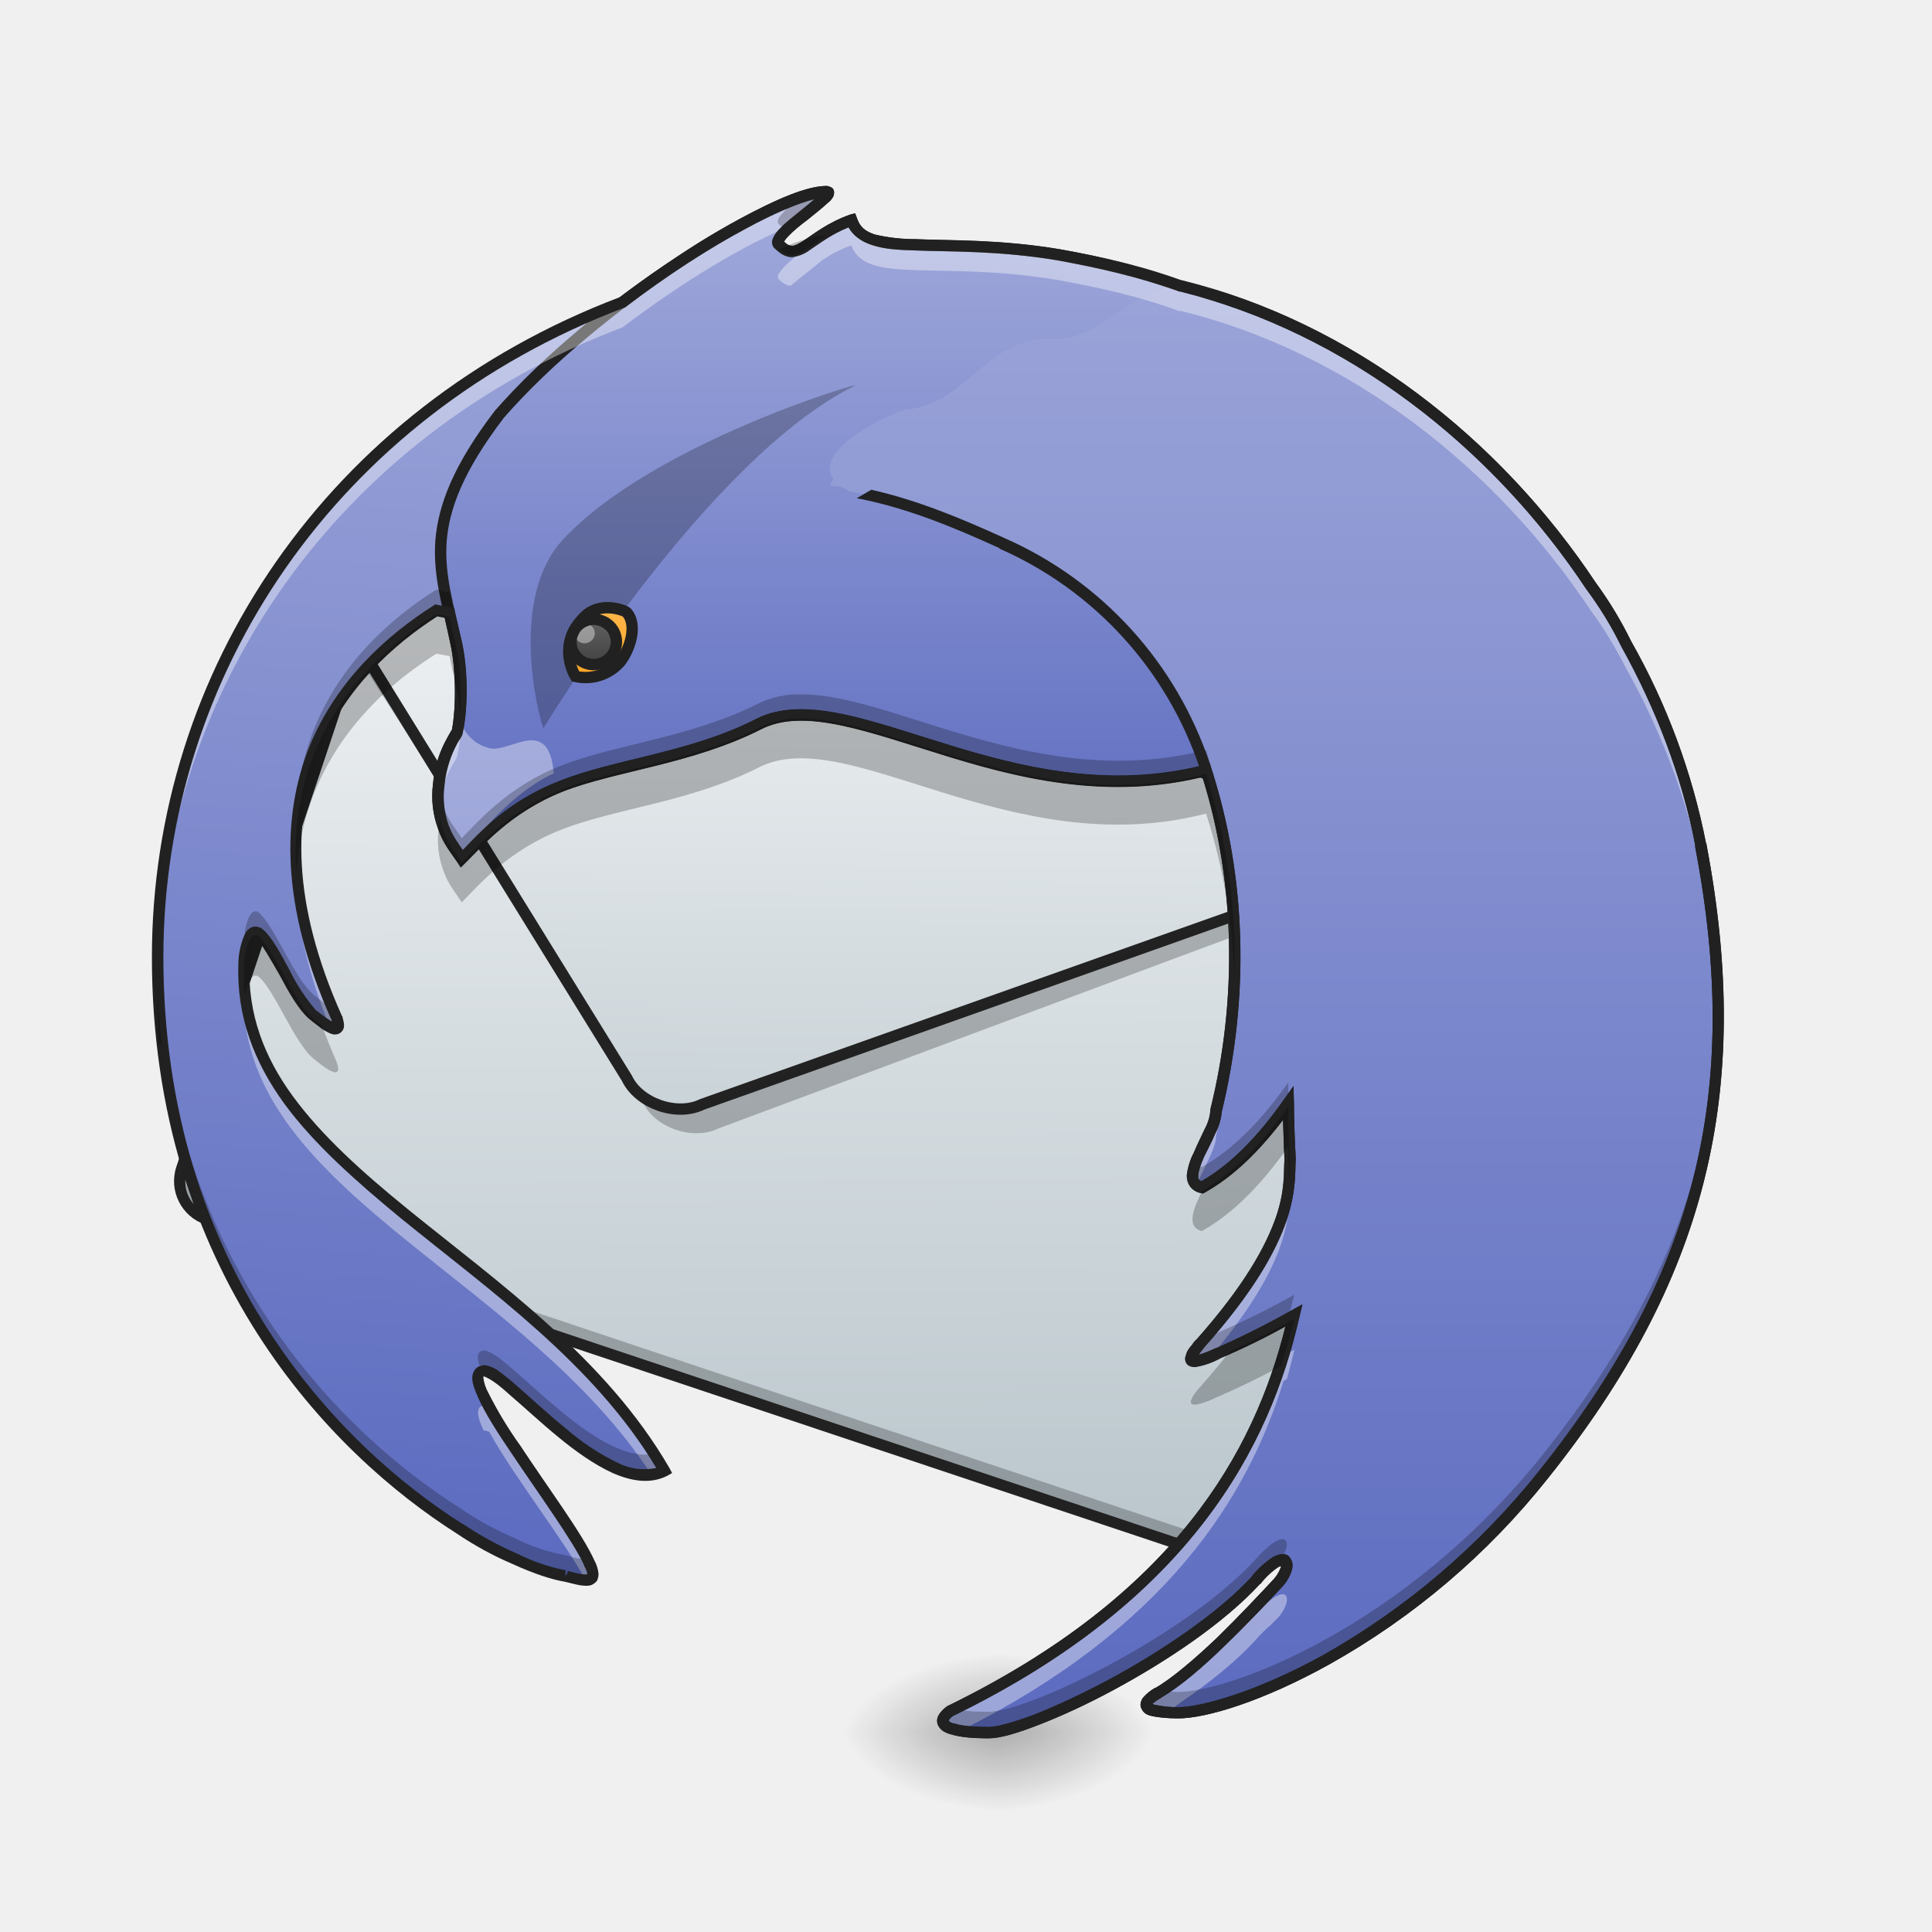
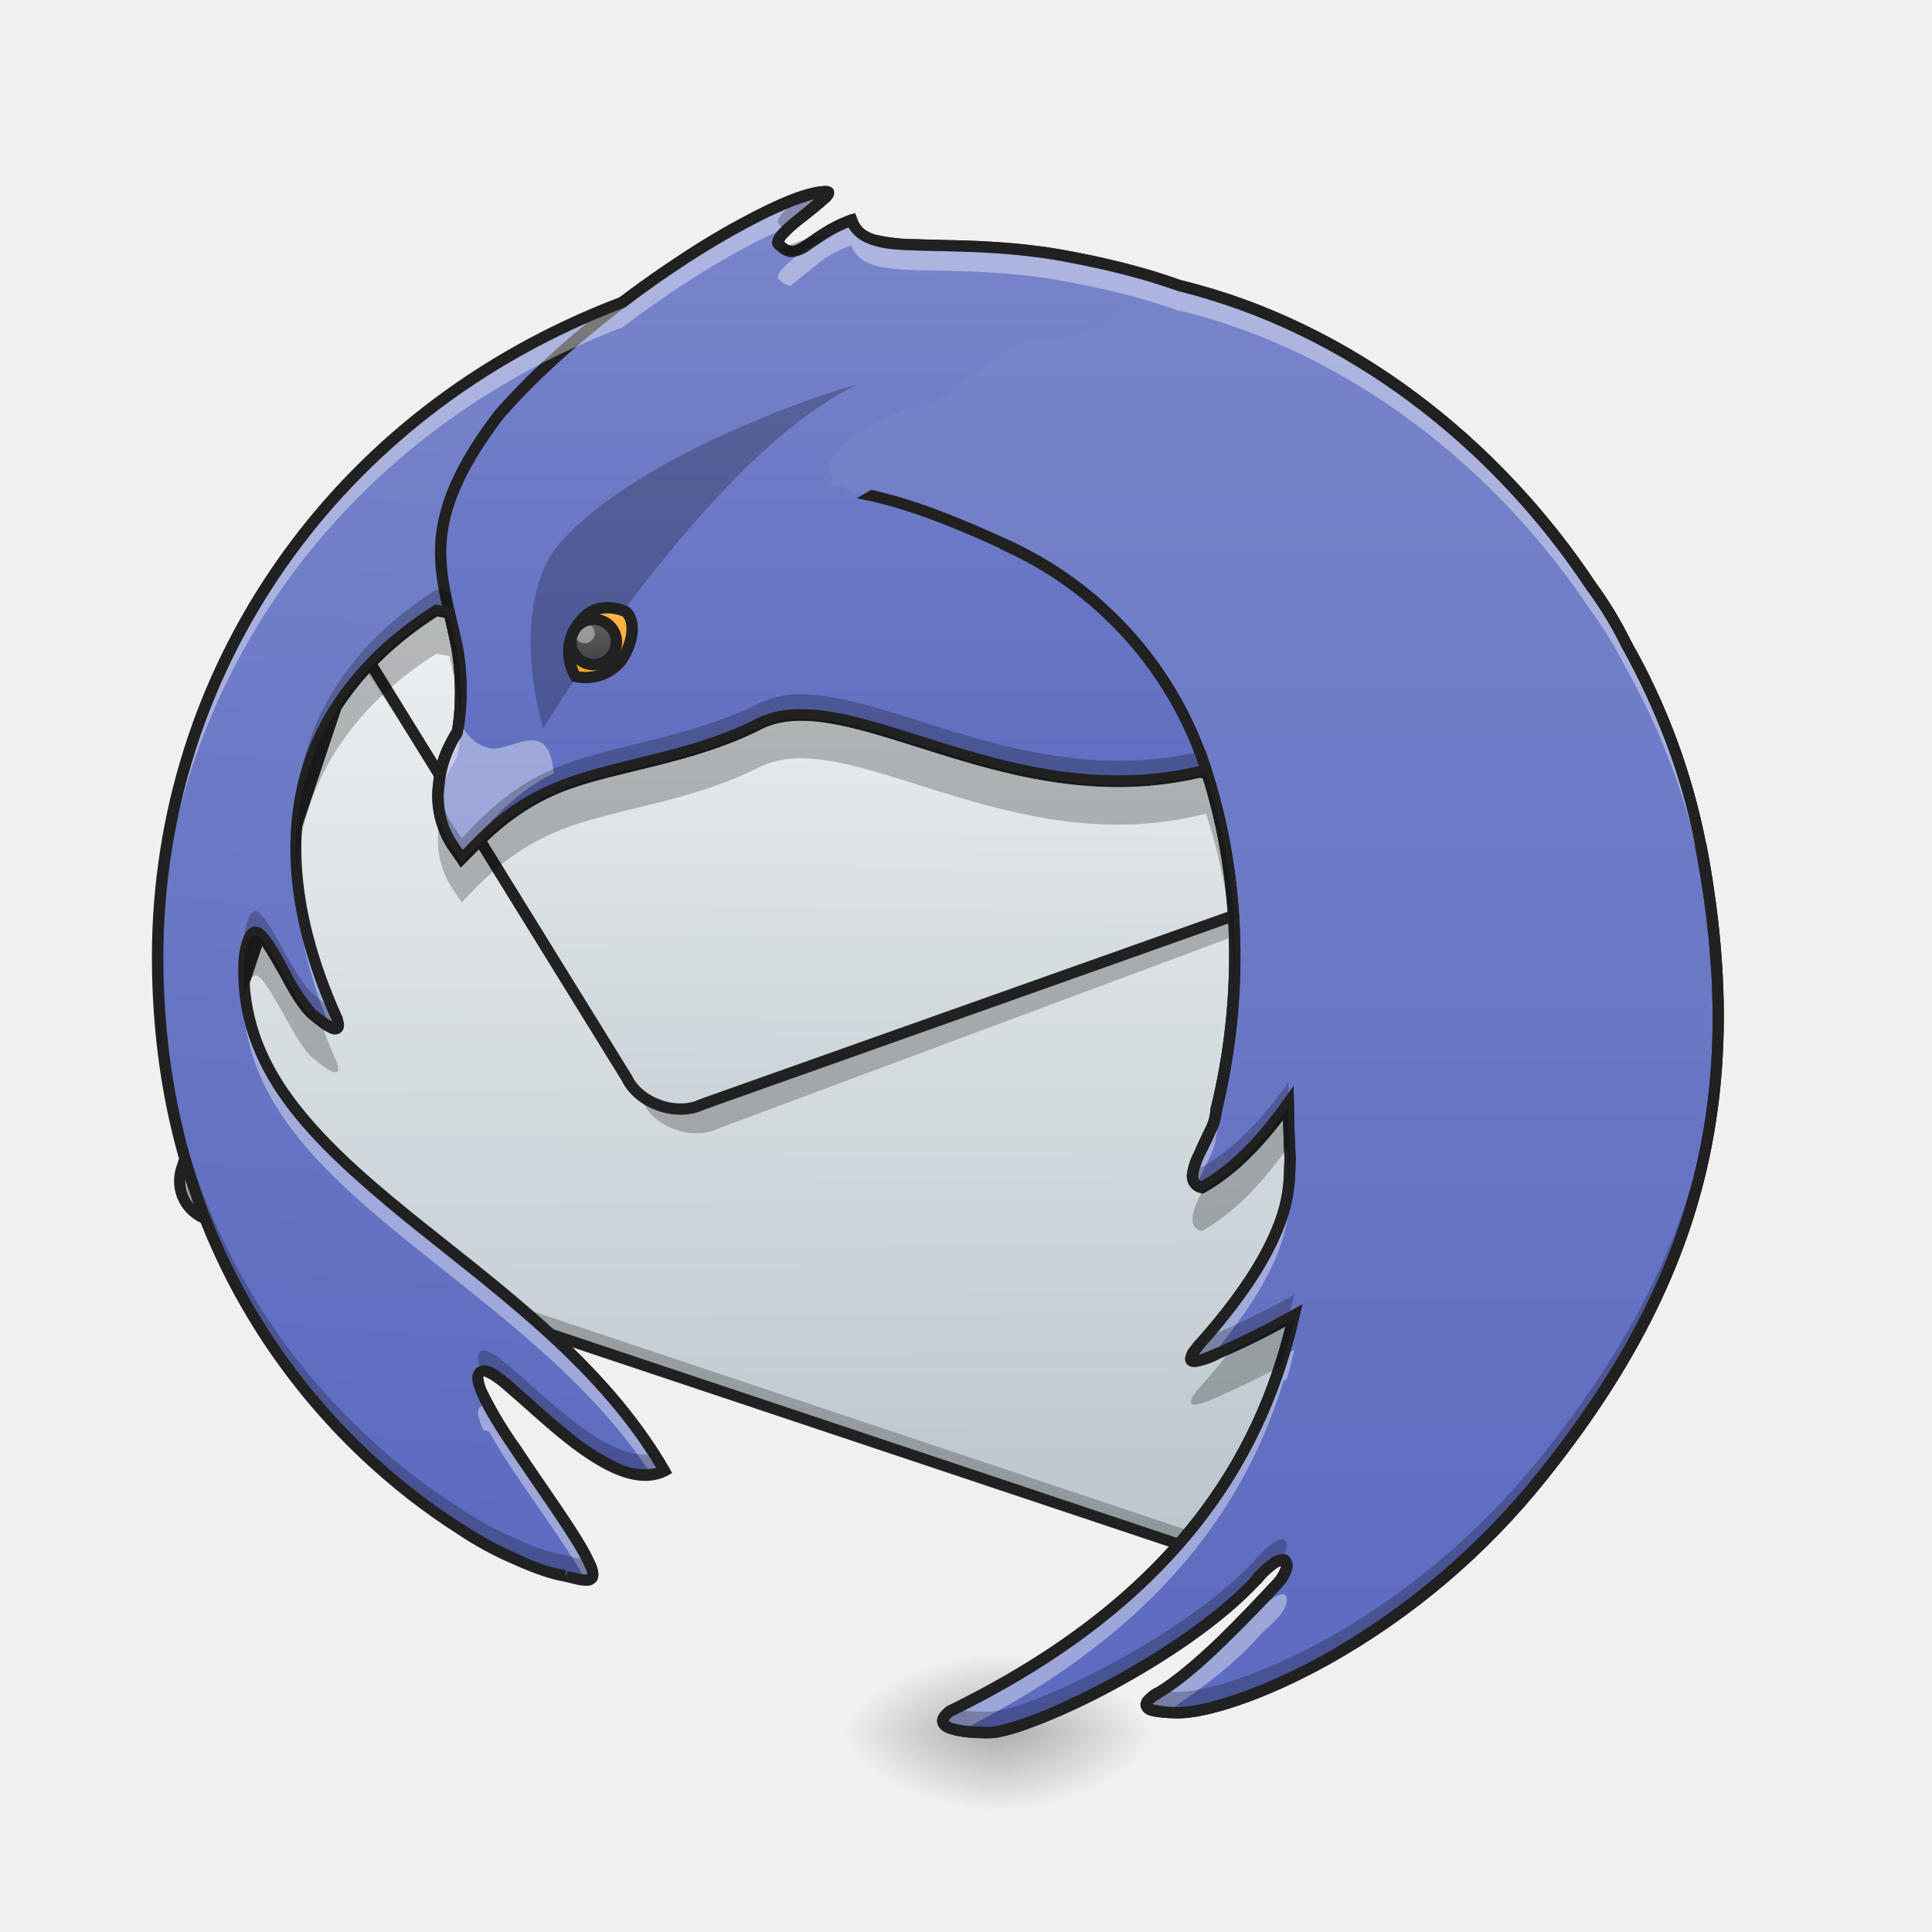
<svg xmlns="http://www.w3.org/2000/svg" width="16pt" height="16pt" viewBox="0 0 16 16">
  <defs>
    <linearGradient id="a" gradientUnits="userSpaceOnUse" x1="771.693" y1="278.21" x2="677.333" y2=".667" gradientTransform="matrix(.02964 .0099 -.0099 .02964 -12.18 -1.542)">
      <stop offset="0" stop-color="#b0bec5" />
      <stop offset="1" stop-color="#eceff1" />
    </linearGradient>
    <linearGradient id="b" gradientUnits="userSpaceOnUse" x1="748.215" y1="207.945" x2="677.333" y2=".667" gradientTransform="scale(3.77953) rotate(18.476 -59.067 -1320.445)">
      <stop offset="0" stop-color="#b0bec5" />
      <stop offset="1" stop-color="#eceff1" />
    </linearGradient>
    <linearGradient id="c" gradientUnits="userSpaceOnUse" x1="640" y1="1575.118" x2="720" y2="175.118" gradientTransform="rotate(.882) scale(.00827)">
      <stop offset="0" stop-color="#5c6bc0" />
-       <stop offset="1" stop-color="#9fa8da" />
+       <stop offset="1" stop-color="#7986cb" />
    </linearGradient>
    <linearGradient id="d" gradientUnits="userSpaceOnUse" x1="222.25" y1="16.542" x2="222.25" y2="-158.083" gradientTransform="matrix(.03125 0 0 .03125 0 6.72)">
      <stop offset="0" stop-color="#5c6bc0" />
-       <stop offset="1" stop-color="#9fa8da" />
+       <stop offset="1" stop-color="#7986cb" />
    </linearGradient>
    <radialGradient id="e" gradientUnits="userSpaceOnUse" cx="450.909" cy="189.579" fx="450.909" fy="189.579" r="21.167" gradientTransform="matrix(0 -.03907 -.07032 0 21.435 32.128)">
      <stop offset="0" stop-opacity=".314" />
      <stop offset=".222" stop-opacity=".275" />
      <stop offset="1" stop-opacity="0" />
    </radialGradient>
    <radialGradient id="f" gradientUnits="userSpaceOnUse" cx="450.909" cy="189.579" fx="450.909" fy="189.579" r="21.167" gradientTransform="matrix(0 .03907 .07032 0 -4.897 -3.433)">
      <stop offset="0" stop-opacity=".314" />
      <stop offset=".222" stop-opacity=".275" />
      <stop offset="1" stop-opacity="0" />
    </radialGradient>
    <radialGradient id="g" gradientUnits="userSpaceOnUse" cx="450.909" cy="189.579" fx="450.909" fy="189.579" r="21.167" gradientTransform="matrix(0 -.03907 .07032 0 -4.897 32.128)">
      <stop offset="0" stop-opacity=".314" />
      <stop offset=".222" stop-opacity=".275" />
      <stop offset="1" stop-opacity="0" />
    </radialGradient>
    <radialGradient id="h" gradientUnits="userSpaceOnUse" cx="450.909" cy="189.579" fx="450.909" fy="189.579" r="21.167" gradientTransform="matrix(0 .03907 -.07032 0 21.435 -3.433)">
      <stop offset="0" stop-opacity=".314" />
      <stop offset=".222" stop-opacity=".275" />
      <stop offset="1" stop-opacity="0" />
    </radialGradient>
    <linearGradient id="i" gradientUnits="userSpaceOnUse" x1="359.833" y1="244.083" x2="359.833" y2="-168.667" gradientTransform="matrix(.03125 0 0 .03125 0 6.72)">
      <stop offset="0" stop-color="#5c6bc0" />
-       <stop offset="1" stop-color="#9fa8da" />
+       <stop offset="1" stop-color="#7986cb" />
    </linearGradient>
    <linearGradient id="j" gradientUnits="userSpaceOnUse" x1="158.75" y1="-36.375" x2="158.75" y2="-54.896" gradientTransform="matrix(.03125 0 0 .03125 0 6.72)">
      <stop offset="0" stop-color="#ffa726" />
      <stop offset="1" stop-color="#ffb74d" />
    </linearGradient>
    <linearGradient id="k" gradientUnits="userSpaceOnUse" x1="157.427" y1="-39.021" x2="157.427" y2="-50.927" gradientTransform="matrix(.03125 0 0 .03125 0 6.72)">
      <stop offset="0" stop-color="#424242" />
      <stop offset="1" stop-color="#616161" />
    </linearGradient>
  </defs>
  <path d="M3.813 3.824l8.156 2.727a.327.327 0 0 1 .207.418l-1.887 5.644a.326.326 0 0 1-.418.211l-8.156-2.726a.33.33 0 0 1-.207-.418L3.395 4.03a.329.329 0 0 1 .417-.207zm0 0" fill="url(#a)" />
  <path d="M3.055 5.336L3 5.496l2.328 3.64c.102.208.418.313.625.208l5.18-1.93.05-.156a.333.333 0 0 0-.003-.23l-.047.136-5.18 1.934c-.207.105-.523 0-.625-.211zm0 0M1.547 9.555l-.05.156a.333.333 0 0 0 .206.422l8.156 2.722a.333.333 0 0 0 .422-.207l.051-.156a.33.33 0 0 1-.418.207L1.758 9.973a.326.326 0 0 1-.211-.418zm0 0" fill-opacity=".235" />
  <path d="M3.828 3.781a.373.373 0 0 0-.476.239L1.46 9.664a.38.38 0 0 0 .238.477l8.156 2.726c.2.067.415-.043.48-.238l1.888-5.649a.382.382 0 0 0-.239-.476zm-.031.086l8.156 2.727a.28.28 0 0 1 .18.36l-1.887 5.648a.287.287 0 0 1-.36.18L1.73 10.054a.281.281 0 0 1-.18-.36l1.887-5.648c.051-.149.211-.23.36-.18zm0 0" fill="#212121" fill-opacity=".99" />
  <path d="M410.984 485.623c0 .945-.472 1.417-.472 1.89L362.8 629.703l281.548 440.274c12.282 25.037 50.546 37.791 75.583 25.037l626.397-233.364 6.141-18.896c7.086-21.258-4.251-43.933-25.037-50.546zm0 0" transform="rotate(.882) scale(.00827)" fill="url(#b)" stroke-width="11.339" stroke-linecap="square" stroke-linejoin="round" stroke="#212121" stroke-opacity=".99" />
  <path d="M7.488 2.05c-3.773.122-6.183 2.84-6.183 5.876 0 2.59 1.472 4.082 2.504 4.734.14.094.293.18.457.25.183.086.328.13.418.14.195.055.277.055.195-.109-.18-.41-1.156-1.57-.867-1.59.207.02 1.008 1.07 1.488.829-1.035-1.801-3.55-2.485-3.48-4.2.007-.164.058-.312.128-.246.122.106.29.536.438.664.187.157.242.153.203.036-.855-1.903.082-2.91.824-3.38l8.262 1.536-1.402 5.96c1.851-.804 1.664-.777 2.168-1.323 1.226-1.325 1.398-2.079 1.086-4.305-.207-1.5-1.317-2.984-2.536-3.477-.761-.496-1.73-.656-2.265-.715a6.214 6.214 0 0 0-1.512.016H7.22c.011-.016.02-.023.02-.023s-.024.004-.067.023a7.586 7.586 0 0 0-.426.02c.195-.215.356-.325.356-.325s-.192.028-.536.34a6.558 6.558 0 0 0-.484.059c.102-.137.207-.254.3-.348.532-.172 1.118-.347 1.106-.441zm-1.836.716l-.007.007c-.036.032-.067.07-.098.106.004-.012.008-.024.008-.031.008-.024.043-.055.097-.082zm0 0" fill="url(#c)" />
  <path d="M6.844 1.586c-.426.004-1.91.93-2.711 1.848-.676.886-.485 1.289-.356 1.886.047.203.055.528.008.735-.008.043-.12.152-.152.441a.744.744 0 0 0 .039.356c.039.113.105.187.152.257.13-.125.375-.421.824-.597.446-.18 1.075-.23 1.637-.516.766-.39 2.184.887 3.887.332.07-.023.137-.094.2-.191.308-.012.605-.059.874-.145.543-.18-.207-2.48.086-2.55-.008-.012-.016-.02-.023-.032a.03.03 0 0 1 .02-.008 2.93 2.93 0 0 0-.481-.425c-.668-.543-1.352-.735-2.082-.868-.993-.164-1.598.047-1.715-.285-.352.121-.438.367-.602.203-.082-.082.516-.433.395-.441zm0 0" fill="url(#d)" />
  <path d="M8.27 14.348h1.324v-.66H8.27zm0 0" fill="url(#e)" />
  <path d="M8.27 14.348H6.945v.66H8.27zm0 0" fill="url(#f)" />
  <path d="M8.27 14.348H6.945v-.66H8.27zm0 0" fill="url(#g)" />
  <path d="M8.27 14.348h1.324v.66H8.27zm0 0" fill="url(#h)" />
  <path d="M6.844 1.54c-.121 0-.297.062-.512.167a6.077 6.077 0 0 0-.73.422c-.528.348-1.098.808-1.504 1.273-.344.45-.47.782-.493 1.078-.02.297.063.555.125.852.043.191.051.516.012.715 0-.008-.008.012-.02.031-.011.02-.027.047-.046.086a.935.935 0 0 0-.09.328.782.782 0 0 0 .043.375c.043.125.11.2.156.27l.031.047.04-.04c.132-.128.37-.417.808-.59.438-.171 1.07-.226 1.64-.515.18-.09.4-.086.66-.031.263.054.567.16.9.262.663.203 1.456.386 2.32.101a.45.45 0 0 0 .214-.191c.301-.012.594-.055.864-.145a.303.303 0 0 0 .175-.183.98.98 0 0 0 .055-.32c.012-.25-.023-.56-.062-.864-.043-.3-.09-.602-.11-.828a1.319 1.319 0 0 1-.008-.27.22.22 0 0 1 .02-.07c.008-.012.008-.012.012-.012l.078-.02-.031-.034.023-.004-.05-.059a3.347 3.347 0 0 0-.485-.43c-.676-.55-1.371-.746-2.106-.878-.5-.083-.906-.07-1.191-.083a1.45 1.45 0 0 1-.34-.039c-.078-.027-.12-.062-.144-.132l-.016-.043-.043.011c-.187.067-.305.164-.383.215-.043.028-.074.043-.093.043-.02 0-.04-.004-.07-.035a.206.206 0 0 1 .034-.043c.04-.043.102-.094.164-.14.063-.051.122-.098.164-.137a.159.159 0 0 0 .047-.055c.004-.012.012-.04-.004-.063-.02-.019-.039-.019-.05-.023zm-.098.108c-.031.028-.07.059-.113.094-.063.051-.13.102-.172.149a.243.243 0 0 0-.055.074.079.079 0 0 0-.011.043c0 .02.007.039.023.05.047.047.098.075.148.07a.294.294 0 0 0 .141-.058c.082-.054.176-.129.32-.187.04.07.106.117.188.144.098.035.215.043.363.047.293.012.688 0 1.18.082.726.133 1.402.32 2.062.86.157.113.301.238.434.375l-.02.011.032.032c-.008.007-.012.015-.016.023a.279.279 0 0 0-.027.102c-.012.074-.008.175.004.289.02.234.066.53.109.836.043.3.074.605.062.843a.949.949 0 0 1-.046.29c-.032.07-.067.113-.122.128-.265.09-.554.133-.859.145h-.027l-.012.02c-.062.097-.125.156-.176.171-.836.274-1.605.098-2.265-.101-.332-.102-.633-.207-.907-.266-.27-.055-.515-.066-.722.04-.547.28-1.176.331-1.633.515-.422.164-.664.43-.797.57-.043-.062-.086-.121-.117-.203a.71.71 0 0 1-.035-.332.918.918 0 0 1 .082-.3c.015-.032.027-.056.043-.079.011-.02.023-.031.027-.059.047-.218.04-.543-.008-.753-.066-.305-.144-.547-.125-.825.02-.273.137-.586.473-1.027.394-.453.96-.91 1.48-1.254.262-.172.512-.316.723-.418.148-.07.277-.117.371-.14zm0 0" fill="#212121" />
  <path d="M9.777 2.367c-.43.012-.68.5-1.132.438-.493.03-.668.554-1.141.586-.223.066-.766.355-.602.578-.027.035-.027.054-.027.054.031.004.063.004.094.008l.07.04c.441.07.852.242 1.258.425a3.09 3.09 0 0 1 1.68 1.848c.304.914.32 1.922.093 2.855.004.184-.343.574-.117.633.274-.152.512-.41.715-.695 0 .097.004.23.016.46-.016.204.066.618-.743 1.528 0 0-.254.27.149.082.23-.102.441-.207.629-.312-.246 1.066-.887 2.32-2.852 3.277 0 0-.258.176.32.176.329 0 1.641-.637 2.211-1.262.27-.309.32-.129.188.02-.238.253-.7.746-.992.91-.149.09-.168.168.164.168.414 0 1.867-.524 3.02-1.97 1.304-1.628 1.699-3.16 1.308-5.206v-.016a5.635 5.635 0 0 0-.617-1.664 3.46 3.46 0 0 0-.293-.476c-.79-1.192-2-2.141-3.399-2.485zm0 0" fill="url(#i)" />
  <path d="M4.05 6.195c-.21-.054-.25-.258-.25-.258a.949.949 0 0 1-.015.118c-.008.043-.125.152-.152.441a.735.735 0 0 0 .191.613c.387-.562.762-.703.762-.703-.04-.492-.367-.164-.535-.21zm0 0" fill="#fff" fill-opacity=".392" />
  <path d="M4.5 6.031s1.355-2.234 2.578-2.836c.113-.054-1.695.48-2.426 1.285-.43.477-.203 1.415-.152 1.551zm0 0" fill-opacity=".235" />
  <path d="M4.766 5.602s-.168-.262.078-.497c.125-.125.32-.054.343-.035.094.098.036.297-.05.41a.38.38 0 0 1-.371.122zm0 0" fill="url(#j)" />
  <path d="M5.105 5.324a.19.19 0 0 1-.195.18.187.187 0 1 1 .012-.375c.105.004.187.09.183.195zm0 0" fill="url(#k)" />
  <path d="M4.926 5.246c0 .043-.04.082-.086.082a.083.083 0 0 1-.082-.082c0-.047.035-.086.082-.086s.086.04.086.086zm0 0" fill="#fff" fill-opacity=".392" />
  <path d="M5.105 5.324a.19.19 0 0 1-.195.18.187.187 0 1 1 .012-.375c.105.004.187.09.183.195zm0 0" fill="none" stroke-width=".094" stroke="#212121" />
  <path d="M4.766 5.602s-.168-.262.078-.497c.125-.125.32-.054.344-.035.093.098.035.297-.051.41a.38.38 0 0 1-.371.122zm0 0" fill="none" stroke-width=".094" stroke="#212121" />
  <path d="M6.844 1.586c-.278.004-.996.39-1.688.914-2.406.914-3.851 3.074-3.851 5.426v.105c.043-2.312 1.48-4.422 3.851-5.32.512-.39 1.043-.703 1.395-.84.144-.129.375-.281.293-.285zm.207.238a.968.968 0 0 0-.239.117c-.12.11-.421.313-.363.371.035.036.067.051.098.055.086-.074.203-.16.266-.215.066-.043.14-.086.238-.12.117.331.722.12 1.715.288.343.063.68.137 1.004.258.003-.004.003-.004.007-.004 1.399.344 2.61 1.297 3.399 2.485.11.148.207.312.293.48.289.52.508 1.086.617 1.664v.012c.09.46.137.894.144 1.308a7.49 7.49 0 0 0-.144-1.515v-.016a5.635 5.635 0 0 0-.617-1.664 3.46 3.46 0 0 0-.293-.476c-.79-1.192-2-2.141-3.399-2.485H9.77a5.824 5.824 0 0 0-1.004-.258c-.993-.164-1.598.047-1.715-.285zm-3.239 4.04a.902.902 0 0 1-.027.19c-.008.044-.12.153-.152.442a1.17 1.17 0 0 0 0 .203c.031-.285.144-.394.152-.433a.941.941 0 0 0 .027-.192v.04a2.668 2.668 0 0 0 0-.25zM2.454 7.167a2.586 2.586 0 0 0 0 .246V7.38c.02.332.106.707.277 1.121.07.04.086.012.06-.066-.212-.473-.317-.895-.337-1.266zm7.77.89c-.008.383-.063.77-.153 1.141.004.168-.289.516-.16.614.055-.137.16-.301.16-.403.09-.375.145-.758.153-1.144v.043a2.668 2.668 0 0 0 0-.25zm-8.2.141c0 .024-.003.043-.003.067-.004.062 0 .117.003.175v-.035c.137 1.508 2.329 2.211 3.372 3.809.035-.008.07-.016.105-.035-.988-1.723-3.332-2.422-3.477-3.98zm8.653 1.547c-.012.238-.086.649-.735 1.379 0 0-.226.242.086.11.567-.669.637-1.051.649-1.282 0 .012.004.027.004.04 0-.044 0-.079.004-.11-.004-.051-.004-.098-.008-.137zm.043 1.434a.668.668 0 0 0-.09.05c-.305.985-1 2.082-2.762 2.942 0 0-.18.121.09.16 1.695-.848 2.375-1.926 2.672-2.895a.224.224 0 0 0 .027-.015c.024-.082.043-.164.063-.242zm-6.707.46c-.074.005-.067.083-.008.208h.008c.011 0 .023.004.039.011.191.352.633.918.797 1.227.07 0 .086-.04.03-.145-.124-.28-.62-.914-.827-1.289a.087.087 0 0 0-.04-.011zm6.61 1.563c-.04 0-.114.043-.224.168a3.42 3.42 0 0 1-.625.52c-.062.05-.125.093-.18.125-.132.082-.16.152.071.164.035-.024.074-.051.11-.078.242-.165.464-.344.624-.52a1.16 1.16 0 0 1 .122-.121l.066-.066c.078-.09.094-.192.035-.192zm0 0" fill="#fff" fill-opacity=".392" />
  <path d="M6.844 1.586a.69.69 0 0 0-.215.047c-.113.09-.219.183-.18.222.024.024.047.04.067.047.136-.132.414-.312.328-.316zm-3.23 3.297c-.548.344-1.2.984-1.165 2.058.035-.972.649-1.562 1.164-1.886l.11.02c.015.081.035.16.054.245.02.09.032.2.035.317a1.87 1.87 0 0 0-.035-.485c-.02-.086-.039-.168-.054-.246zm3.019.867a.77.77 0 0 0-.348.074c-.562.285-1.191.34-1.637.516-.449.176-.695.473-.824.601-.047-.074-.113-.144-.152-.261a.626.626 0 0 1-.04-.168.74.74 0 0 0 .04.34c.039.113.105.187.152.257.13-.125.375-.421.824-.597.446-.18 1.075-.23 1.637-.516.738-.375 2.082.797 3.703.383.153.469.227.96.235 1.453a4.94 4.94 0 0 0-.235-1.621c-1.394.355-2.582-.465-3.355-.461zM2.117 7.547c-.054-.004-.094.125-.097.262v.156c.011-.16.062-.293.128-.23.122.105.29.535.438.663.187.157.242.153.203.036-.012-.032-.027-.063-.039-.094a.645.645 0 0 1-.164-.113c-.148-.13-.316-.559-.438-.665a.036.036 0 0 0-.03-.015zm-.812.3v.079c0 2.59 1.472 4.082 2.504 4.734.14.094.293.18.457.25.183.086.328.13.418.14.195.055.277.055.195-.109l-.012-.027a.602.602 0 0 1-.183-.035 1.422 1.422 0 0 1-.418-.14 2.573 2.573 0 0 1-.457-.25c-1.02-.645-2.473-2.11-2.504-4.641zm12.925.489c-.02 1.348-.488 2.5-1.453 3.71-1.152 1.442-2.605 1.966-3.02 1.966-.058 0-.105-.004-.144-.008a.085.085 0 0 0-.02.012c-.148.09-.167.168.165.168.414 0 1.867-.524 3.02-1.97 1.007-1.257 1.472-2.456 1.452-3.878zm-3.562.629c-.203.289-.441.547-.715.7a.144.144 0 0 1-.055-.032c-.035.097-.039.176.055.199.274-.152.512-.41.715-.695 0 .086.004.199.012.379 0-.036 0-.063.004-.09a9.228 9.228 0 0 1-.016-.461zm.05 1.758c-.187.105-.398.21-.628.312l-.113.047c-.012.016-.024.027-.036.043 0 0-.254.27.149.082.21-.094.402-.191.578-.285.016-.067.035-.133.05-.2zm-6.706.46c-.07.005-.067.07-.024.172l.024-.003c.207.02 1.008 1.07 1.488.828a2.717 2.717 0 0 0-.086-.14c-.484.093-1.207-.84-1.402-.856zm6.61 1.563c-.04 0-.114.043-.224.168-.57.625-1.882 1.262-2.21 1.262-.137 0-.227-.008-.286-.024a.158.158 0 0 0-.035.02s-.258.176.32.176c.329 0 1.641-.637 2.211-1.262.09-.106.157-.152.2-.164.07-.086.078-.176.023-.176zm0 0" fill-opacity=".235" />
  <path d="M6.844 1.54c-.16 0-.407.105-.711.269-.301.164-.653.39-1 .652-2.418.918-3.875 3.094-3.875 5.465 0 2.605 1.484 4.113 2.523 4.773.145.098.301.184.465.254.18.082.328.129.426.145.05.011.09.023.129.03.039.005.07.009.101-.003a.122.122 0 0 0 .043-.035.153.153 0 0 0 .012-.055.288.288 0 0 0-.035-.113c-.098-.219-.387-.606-.613-.95a3.27 3.27 0 0 1-.266-.44.336.336 0 0 1-.04-.122c0-.012.005-.012 0-.008l.005-.004c.008.004.039.016.078.043.043.028.09.07.144.118.114.097.247.222.391.34.145.12.3.23.453.3.153.067.309.094.45.024l.042-.024-.023-.043c-.527-.91-1.418-1.535-2.168-2.144-.375-.305-.71-.606-.95-.934-.237-.324-.374-.68-.359-1.094a.702.702 0 0 1 .036-.195c.007-.012.015-.02.015-.023.047.043.121.175.2.312.074.14.152.277.238.356.047.039.09.07.12.093.036.02.06.036.09.04.016 0 .036 0 .051-.012a.072.072 0 0 0 .032-.047c.004-.031-.004-.055-.012-.086v-.004l-.004-.004c-.422-.941-.402-1.652-.187-2.191.214-.528.617-.887.976-1.118l.063.012.046.215c.043.191.051.516.012.715 0-.008-.008.012-.02.031-.011.02-.027.047-.046.086a.935.935 0 0 0-.09.328.782.782 0 0 0 .043.375c.043.125.11.2.156.27l.031.047.04-.04c.132-.128.37-.417.808-.59.438-.171 1.07-.226 1.64-.515.173-.09.383-.086.633-.039.25.05.54.148.856.246.621.191 1.355.383 2.164.188.277.886.29 1.855.066 2.753V9.2a.386.386 0 0 1-.046.149c-.028.062-.063.129-.09.195a.538.538 0 0 0-.059.191c0 .032.008.063.027.09.02.028.051.047.086.055l.02.004.016-.008c.246-.137.46-.355.648-.602.004.086.004.165.012.325-.008.109.008.25-.07.48-.083.238-.258.563-.66 1.016 0 0-.02.015-.036.043-.02.023-.043.05-.05.086a.068.068 0 0 0 .007.07c.016.023.047.027.07.027a.64.64 0 0 0 .211-.074 5.7 5.7 0 0 0 .536-.262c-.258 1.036-.91 2.223-2.801 3.145H7.84v.004s-.02.012-.04.035c-.019.02-.046.055-.038.098.004.023.02.046.039.062.02.016.047.027.078.035.066.02.16.032.309.032.097 0 .238-.043.421-.114.18-.07.395-.168.618-.289.441-.238.914-.555 1.207-.875h.004a.642.642 0 0 1 .148-.14c.012-.004.016-.008.023-.008 0 .004 0 .008-.004.015a.29.29 0 0 1-.054.09c-.121.13-.293.313-.473.489-.18.171-.371.335-.508.414h-.004a.375.375 0 0 0-.093.074.093.093 0 0 0-.024.043.07.07 0 0 0 .008.062c.02.04.059.051.105.059.047.008.11.015.196.015.226 0 .691-.136 1.254-.449a6.14 6.14 0 0 0 1.804-1.535c1.309-1.637 1.707-3.191 1.317-5.25 0-.004 0-.008-.004-.012a5.566 5.566 0 0 0-.621-1.675 3.194 3.194 0 0 0-.293-.485c-.797-1.199-2.016-2.156-3.426-2.504h-.012a6.31 6.31 0 0 0-1.004-.257c-.5-.083-.906-.07-1.191-.083a1.45 1.45 0 0 1-.34-.039c-.078-.027-.12-.062-.144-.132l-.016-.043-.043.011c-.187.067-.305.164-.383.215-.043.028-.074.043-.093.043-.02 0-.04-.004-.07-.035a.206.206 0 0 1 .034-.043c.04-.043.102-.094.164-.14.063-.051.122-.098.164-.137a.159.159 0 0 0 .047-.055c.004-.012.012-.04-.004-.063-.02-.019-.039-.019-.05-.023zm-.098.108c-.031.028-.07.059-.113.094-.063.051-.13.102-.172.149a.243.243 0 0 0-.055.074.079.079 0 0 0-.011.043c0 .02.007.039.023.05.047.047.098.075.148.07a.294.294 0 0 0 .141-.058c.082-.054.176-.129.32-.187.04.07.106.117.188.144.098.035.215.043.363.047.293.012.688 0 1.18.082.344.063.672.137.996.254l.008.004h.008c1.382.344 2.585 1.285 3.367 2.465.11.148.207.305.289.473.289.52.504 1.078.613 1.648v.016c.39 2.039 0 3.546-1.297 5.171A6.163 6.163 0 0 1 10.97 13.7c-.555.309-1.024.438-1.211.438a.84.84 0 0 1-.176-.016c-.02 0-.031-.008-.039-.012a.383.383 0 0 1 .074-.05h-.004c.157-.09.348-.254.528-.43.183-.176.359-.363.476-.488a.356.356 0 0 0 .078-.13c.008-.023.008-.042.008-.062a.118.118 0 0 0-.031-.062c-.016-.016-.043-.02-.067-.016a.175.175 0 0 0-.07.027.806.806 0 0 0-.172.157h.004c-.281.304-.75.62-1.187.855-.22.117-.43.215-.606.285-.176.067-.32.106-.386.106-.145 0-.235-.012-.282-.028-.027-.003-.039-.011-.047-.02-.007-.003-.004-.003-.004-.003 0 .004.004-.008.012-.02l.024-.02c1.972-.96 2.625-2.233 2.87-3.308l.024-.101-.09.05a7.16 7.16 0 0 1-.625.313h-.004a.94.94 0 0 1-.14.055c.008-.008.011-.02.02-.028l.027-.035c.41-.46.593-.797.68-1.047.085-.25.07-.418.077-.511v-.004a9.228 9.228 0 0 1-.015-.461l-.004-.14-.082.116c-.195.278-.422.524-.68.672a.085.085 0 0 1-.02-.011.066.066 0 0 1-.007-.036c0-.03.02-.09.047-.152.031-.062.066-.129.094-.195a.474.474 0 0 0 .054-.18c.227-.93.211-1.926-.086-2.84l-.011-.043-.043.012c-.797.203-1.528.016-2.157-.18-.316-.097-.605-.195-.863-.246-.262-.05-.496-.058-.695.043-.547.281-1.176.332-1.633.516-.422.164-.664.43-.797.57-.043-.062-.086-.121-.117-.203a.71.71 0 0 1-.035-.332.918.918 0 0 1 .082-.3c.015-.032.027-.056.043-.079.011-.02.023-.031.027-.059.047-.218.04-.543-.008-.753l-.058-.247-.004-.03-.16-.032-.016.012c-.375.238-.8.613-1.027 1.171-.223.563-.243 1.305.187 2.262v.008c-.004-.004-.012-.004-.02-.012-.027-.015-.066-.047-.113-.082a1.58 1.58 0 0 1-.215-.328c-.074-.137-.144-.27-.218-.336-.024-.023-.067-.035-.098-.02-.035.016-.05.044-.062.071a.633.633 0 0 0-.047.23c-.016.438.132.817.379 1.157.246.336.59.64.964.949.739.601 1.602 1.207 2.118 2.07a.48.48 0 0 1-.32-.043 1.95 1.95 0 0 1-.43-.285c-.145-.117-.278-.242-.391-.34a1.812 1.812 0 0 0-.152-.125.26.26 0 0 0-.125-.058h-.008c-.028.004-.055.011-.07.03a.11.11 0 0 0-.028.075c0 .047.02.098.047.16.055.125.156.285.273.457.23.344.52.743.606.934v.004c.02.035.027.062.027.07-.008.004-.023.004-.047 0-.03-.004-.074-.015-.12-.027h.007l-.016.043v-.02l-.007.02.004-.047h.003a1.537 1.537 0 0 1-.402-.137 2.754 2.754 0 0 1-.45-.246h-.003c-1.02-.644-2.48-2.125-2.48-4.695 0-2.332 1.433-4.477 3.82-5.38l.008-.003.004-.004c.343-.262.695-.488.996-.648.23-.125.433-.211.566-.243zM4.707 13.012zm-.055.074l.004.004-.004-.004zm.008.008h0zm0 0" fill="#212121" />
  <path d="M10.078 2.402l-.113.063c1.3.379 2.426 1.289 3.172 2.414.11.148.207.305.289.473.289.52.504 1.078.613 1.648v.016c.39 2.039 0 3.546-1.297 5.171A6.163 6.163 0 0 1 10.97 13.7c-.555.309-1.024.438-1.211.438a.84.84 0 0 1-.176-.016c-.02 0-.031-.008-.039-.012a.383.383 0 0 1 .074-.05h-.004c.157-.09.348-.254.528-.43.183-.176.359-.363.476-.488a.356.356 0 0 0 .078-.13c.008-.023.008-.042.008-.062a.118.118 0 0 0-.031-.062c-.016-.016-.043-.02-.067-.016a.175.175 0 0 0-.07.027.72.72 0 0 0-.168.157c-.281.304-.75.62-1.187.855-.22.117-.43.215-.606.285-.176.067-.32.106-.386.106-.145 0-.235-.012-.282-.028-.027-.003-.039-.011-.047-.02-.004 0-.004-.003-.004-.003s.004-.012.012-.02l.024-.02c1.972-.96 2.625-2.233 2.87-3.308l.024-.101-.09.05a7.16 7.16 0 0 1-.625.313h-.004a.94.94 0 0 1-.14.055c.008-.008.011-.02.02-.028l.027-.035c.41-.46.593-.797.68-1.047.085-.25.07-.418.077-.511v-.004a9.228 9.228 0 0 1-.015-.461l-.004-.14-.082.116c-.195.278-.422.524-.68.672a.085.085 0 0 1-.02-.011.066.066 0 0 1-.007-.036c0-.03.02-.09.047-.152.031-.062.066-.129.094-.195a.474.474 0 0 0 .054-.18c.227-.941.211-1.953-.097-2.879a3.115 3.115 0 0 0-1.707-1.875c-.352-.16-.715-.312-1.098-.398l-.121.07c.41.078.797.238 1.183.414v.004a3.034 3.034 0 0 1 1.657 1.816c.3.907.316 1.903.09 2.829v.011a.386.386 0 0 1-.047.149c-.028.062-.063.129-.09.195a.538.538 0 0 0-.059.191c0 .032.008.063.027.09.02.028.051.047.086.055l.02.004.016-.008c.246-.137.46-.355.648-.602.004.086.004.165.012.325-.008.109.008.25-.07.48-.083.238-.258.563-.66 1.016-.005 0-.02.02-.036.043-.02.023-.043.05-.05.086a.068.068 0 0 0 .007.07c.016.023.047.027.07.027a.64.64 0 0 0 .211-.074 5.7 5.7 0 0 0 .536-.262c-.258 1.036-.91 2.223-2.801 3.145H7.84v.004s-.02.012-.04.035c-.019.02-.046.055-.038.098.004.023.02.046.039.062.02.016.047.027.078.035.066.02.16.032.309.032.097 0 .238-.043.421-.114.18-.07.395-.168.618-.289.441-.238.914-.555 1.207-.875h.004a.642.642 0 0 1 .148-.14c.012-.004.016-.008.023-.008 0 .004 0 .008-.004.015a.29.29 0 0 1-.054.09c-.121.13-.293.313-.473.489-.18.171-.371.335-.508.414h-.004a.375.375 0 0 0-.093.074.093.093 0 0 0-.024.043.07.07 0 0 0 .008.062c.02.04.059.051.105.059.047.008.11.015.196.015.226 0 .691-.136 1.254-.449a6.14 6.14 0 0 0 1.804-1.535c1.309-1.637 1.707-3.191 1.317-5.25 0-.004 0-.008-.004-.012a5.566 5.566 0 0 0-.621-1.675 3.194 3.194 0 0 0-.293-.485c-.742-1.117-1.852-2.023-3.137-2.422zm0 0" fill="#212121" />
  <path d="M6.844 1.95c-.086 0-.223.038-.39.113.124.117.206 0 .394-.114h-.004zm-3.23 3.136c-.56.351-1.231 1.012-1.16 2.137.066-.926.655-1.493 1.16-1.809l.109.02c.015.082.035.164.054.25.016.066.028.148.032.234a2.035 2.035 0 0 0-.032-.566c-.02-.086-.039-.168-.054-.247zm3.019.863a.724.724 0 0 0-.348.078c-.562.285-1.191.336-1.637.512-.449.18-.695.477-.824.602-.047-.075-.113-.145-.152-.258a.713.713 0 0 1-.027-.098l-.012.074a.734.734 0 0 0 .039.352c.039.113.105.187.152.262.13-.13.375-.426.824-.602.446-.176 1.075-.23 1.637-.516.738-.375 2.082.801 3.703.383.145.446.219.907.235 1.371a5.01 5.01 0 0 0-.235-1.699c-1.394.356-2.582-.46-3.355-.46zM2.117 7.746c-.054 0-.094.125-.097.266-.004.082 0 .164.007.242.02-.125.067-.211.121-.16.122.105.29.535.438.664.187.16.242.152.203.039-.047-.106-.086-.207-.125-.305-.023-.02-.05-.039-.078-.066-.148-.125-.316-.559-.438-.664-.007-.008-.02-.016-.03-.016zm-.812.383v.16c0 .121 0 .238.008.356l.027.011a5.6 5.6 0 0 1-.035-.527zm9.363 1.035c-.203.29-.438.543-.711.695-.074.153-.137.301-.004.336.274-.152.512-.41.715-.699 0 .07.004.164.008.297.004-.066.004-.121.008-.168a9.228 9.228 0 0 1-.016-.46zm.05 1.758c-.163.094-.34.183-.534.27-.07.093-.153.19-.243.292 0 0-.254.27.149.082.187-.082.363-.168.52-.254.042-.132.078-.261.109-.39zm0 0" fill-opacity=".235" />
</svg>
